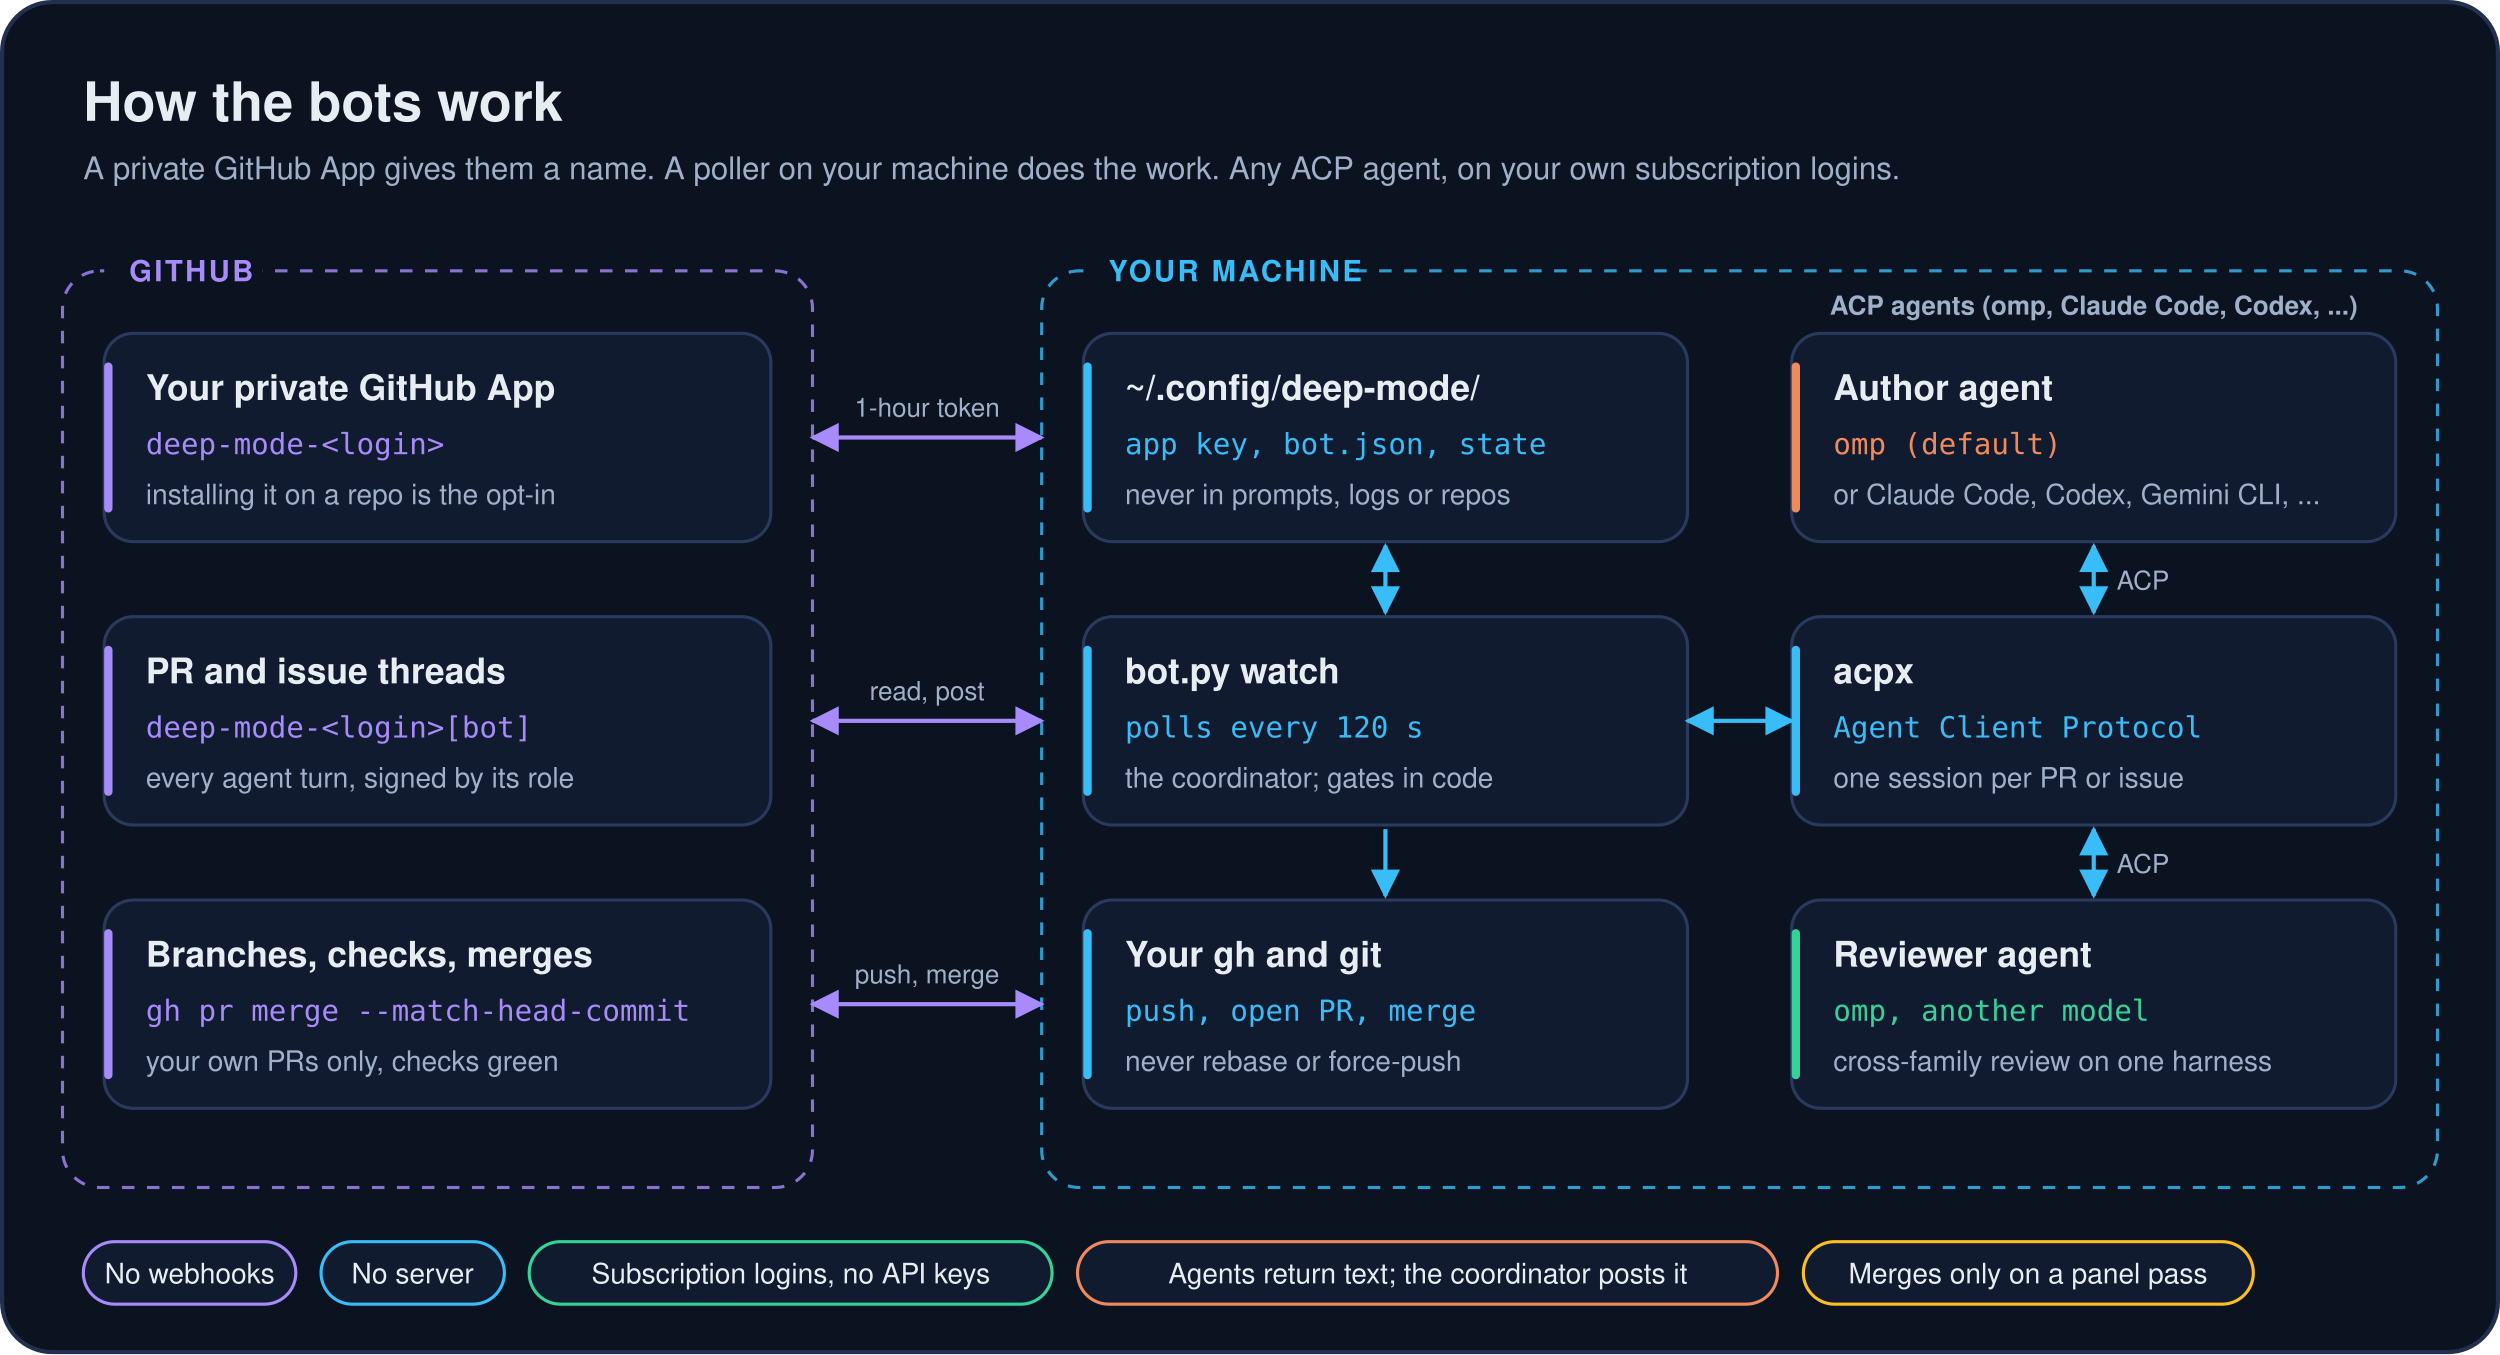
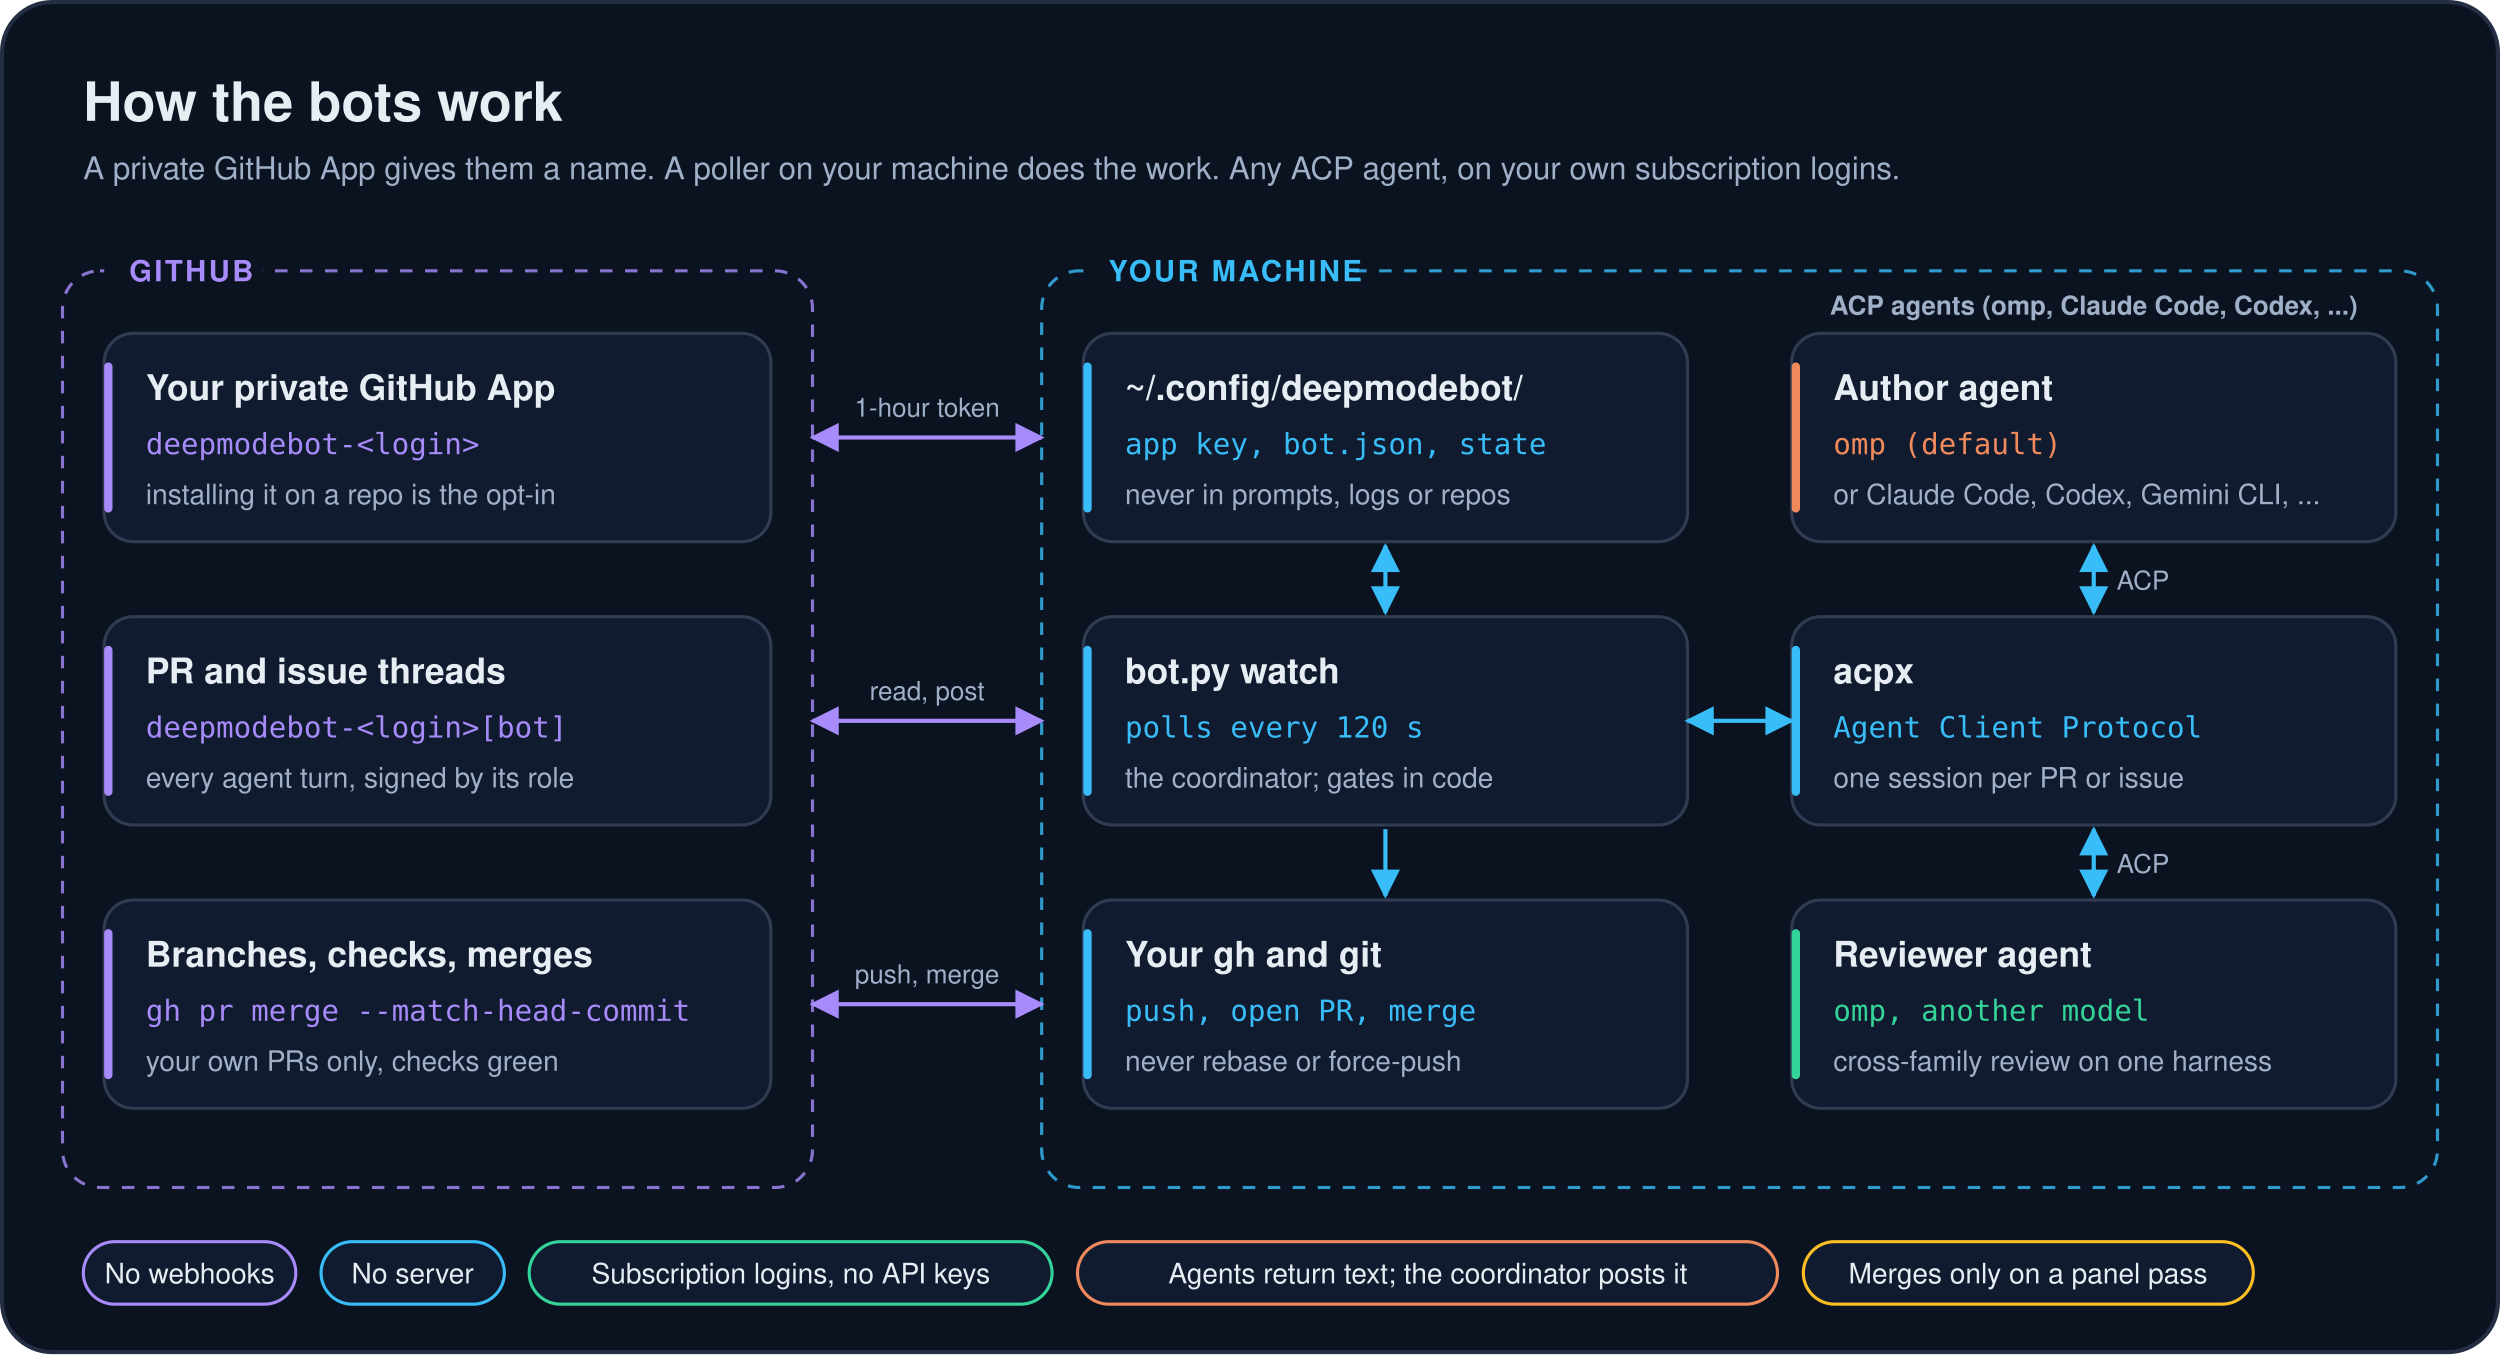
<svg xmlns="http://www.w3.org/2000/svg" width="1200" height="650" viewBox="0 0 1200 650" role="img" aria-labelledby="t d">
  <defs>
    <marker id="ah" viewBox="0 0 10 10" refX="9" refY="5" markerWidth="7" markerHeight="7" orient="auto-start-reverse">
      <path d="M0 0L10 5L0 10z" fill="#9fb0c8" />
    </marker>
    <marker id="ahA" viewBox="0 0 10 10" refX="9" refY="5" markerWidth="7" markerHeight="7" orient="auto-start-reverse">
      <path d="M0 0L10 5L0 10z" fill="#fbbf24" />
    </marker>
    <marker id="ahV" viewBox="0 0 10 10" refX="9" refY="5" markerWidth="7" markerHeight="7" orient="auto-start-reverse">
      <path d="M0 0L10 5L0 10z" fill="#a78bfa" />
    </marker>
    <marker id="ahS" viewBox="0 0 10 10" refX="9" refY="5" markerWidth="7" markerHeight="7" orient="auto-start-reverse">
      <path d="M0 0L10 5L0 10z" fill="#38bdf8" />
    </marker>
  </defs>
-   <rect x="1" y="1" width="1198" height="648" rx="24" fill="#0b1220" stroke="#22304d" stroke-width="2" />
+   <rect x="1" y="1" width="1198" height="648" rx="24" fill="#0b1220" stroke="#232e43" stroke-width="2" />
  <text x="40" y="58" font-family="ui-sans-serif, -apple-system, 'Segoe UI', Helvetica, Arial, sans-serif" font-size="26" font-weight="700" fill="#e6edf3" text-anchor="start">How the bots work</text>
  <text x="40" y="86" font-family="ui-sans-serif, -apple-system, 'Segoe UI', Helvetica, Arial, sans-serif" font-size="15" font-weight="400" fill="#9fb0c8" text-anchor="start">A private GitHub App gives them a name. A poller on your machine does the work. Any ACP agent, on your own subscription logins.</text>
  <rect x="30" y="130" width="360" height="440" rx="18" fill="none" stroke="#a78bfa" stroke-width="1.5" stroke-dasharray="6 6" opacity="0.8" />
  <rect x="50" y="117" width="76" height="26" rx="13" fill="#0b1220" />
  <text x="62" y="135" font-family="ui-sans-serif, -apple-system, 'Segoe UI', Helvetica, Arial, sans-serif" font-size="14" font-weight="700" fill="#a78bfa" text-anchor="start" letter-spacing="1.2">GITHUB</text>
-   <rect x="50" y="160" width="320" height="100" rx="14" fill="#111b2f" stroke="#2a3a5c" stroke-width="1.5" />
+   <rect x="50" y="160" width="320" height="100" rx="14" fill="#111b2f" stroke="#303c51" stroke-width="1.5" />
  <rect x="50" y="174" width="4" height="72" rx="2" fill="#a78bfa" />
  <text x="70" y="192" font-family="ui-sans-serif, -apple-system, 'Segoe UI', Helvetica, Arial, sans-serif" font-size="17" font-weight="600" fill="#e6edf3" text-anchor="start">Your private GitHub App</text>
-   <text x="70" y="218" font-family="ui-monospace, SFMono-Regular, 'Cascadia Mono', Consolas, Menlo, monospace" font-size="14" font-weight="500" fill="#a78bfa" text-anchor="start">deep-mode-&lt;login&gt;</text>
+   <text x="70" y="218" font-family="ui-monospace, SFMono-Regular, 'Cascadia Mono', Consolas, Menlo, monospace" font-size="14" font-weight="500" fill="#a78bfa" text-anchor="start">deepmodebot-&lt;login&gt;</text>
  <text x="70" y="242" font-family="ui-sans-serif, -apple-system, 'Segoe UI', Helvetica, Arial, sans-serif" font-size="13.5" font-weight="400" fill="#9fb0c8" text-anchor="start">installing it on a repo is the opt-in</text>
-   <rect x="50" y="296" width="320" height="100" rx="14" fill="#111b2f" stroke="#2a3a5c" stroke-width="1.5" />
+   <rect x="50" y="296" width="320" height="100" rx="14" fill="#111b2f" stroke="#303c51" stroke-width="1.5" />
  <rect x="50" y="310" width="4" height="72" rx="2" fill="#a78bfa" />
  <text x="70" y="328" font-family="ui-sans-serif, -apple-system, 'Segoe UI', Helvetica, Arial, sans-serif" font-size="17" font-weight="600" fill="#e6edf3" text-anchor="start">PR and issue threads</text>
-   <text x="70" y="354" font-family="ui-monospace, SFMono-Regular, 'Cascadia Mono', Consolas, Menlo, monospace" font-size="14" font-weight="500" fill="#a78bfa" text-anchor="start">deep-mode-&lt;login&gt;[bot]</text>
+   <text x="70" y="354" font-family="ui-monospace, SFMono-Regular, 'Cascadia Mono', Consolas, Menlo, monospace" font-size="14" font-weight="500" fill="#a78bfa" text-anchor="start">deepmodebot-&lt;login&gt;[bot]</text>
  <text x="70" y="378" font-family="ui-sans-serif, -apple-system, 'Segoe UI', Helvetica, Arial, sans-serif" font-size="13.5" font-weight="400" fill="#9fb0c8" text-anchor="start">every agent turn, signed by its role</text>
-   <rect x="50" y="432" width="320" height="100" rx="14" fill="#111b2f" stroke="#2a3a5c" stroke-width="1.5" />
+   <rect x="50" y="432" width="320" height="100" rx="14" fill="#111b2f" stroke="#303c51" stroke-width="1.5" />
  <rect x="50" y="446" width="4" height="72" rx="2" fill="#a78bfa" />
  <text x="70" y="464" font-family="ui-sans-serif, -apple-system, 'Segoe UI', Helvetica, Arial, sans-serif" font-size="17" font-weight="600" fill="#e6edf3" text-anchor="start">Branches, checks, merges</text>
  <text x="70" y="490" font-family="ui-monospace, SFMono-Regular, 'Cascadia Mono', Consolas, Menlo, monospace" font-size="14" font-weight="500" fill="#a78bfa" text-anchor="start">gh pr merge --match-head-commit</text>
  <text x="70" y="514" font-family="ui-sans-serif, -apple-system, 'Segoe UI', Helvetica, Arial, sans-serif" font-size="13.5" font-weight="400" fill="#9fb0c8" text-anchor="start">your own PRs only, checks green</text>
  <rect x="500" y="130" width="670" height="440" rx="18" fill="none" stroke="#38bdf8" stroke-width="1.5" stroke-dasharray="6 6" opacity="0.8" />
  <rect x="520" y="117" width="127" height="26" rx="13" fill="#0b1220" />
  <text x="532" y="135" font-family="ui-sans-serif, -apple-system, 'Segoe UI', Helvetica, Arial, sans-serif" font-size="14" font-weight="700" fill="#38bdf8" text-anchor="start" letter-spacing="1.2">YOUR MACHINE</text>
-   <rect x="520" y="160" width="290" height="100" rx="14" fill="#111b2f" stroke="#2a3a5c" stroke-width="1.5" />
+   <rect x="520" y="160" width="290" height="100" rx="14" fill="#111b2f" stroke="#303c51" stroke-width="1.5" />
  <rect x="520" y="174" width="4" height="72" rx="2" fill="#38bdf8" />
-   <text x="540" y="192" font-family="ui-sans-serif, -apple-system, 'Segoe UI', Helvetica, Arial, sans-serif" font-size="17" font-weight="600" fill="#e6edf3" text-anchor="start">~/.config/deep-mode/</text>
+   <text x="540" y="192" font-family="ui-sans-serif, -apple-system, 'Segoe UI', Helvetica, Arial, sans-serif" font-size="17" font-weight="600" fill="#e6edf3" text-anchor="start">~/.config/deepmodebot/</text>
  <text x="540" y="218" font-family="ui-monospace, SFMono-Regular, 'Cascadia Mono', Consolas, Menlo, monospace" font-size="14" font-weight="500" fill="#38bdf8" text-anchor="start">app key, bot.json, state</text>
  <text x="540" y="242" font-family="ui-sans-serif, -apple-system, 'Segoe UI', Helvetica, Arial, sans-serif" font-size="13.5" font-weight="400" fill="#9fb0c8" text-anchor="start">never in prompts, logs or repos</text>
-   <rect x="520" y="296" width="290" height="100" rx="14" fill="#111b2f" stroke="#2a3a5c" stroke-width="1.5" />
+   <rect x="520" y="296" width="290" height="100" rx="14" fill="#111b2f" stroke="#303c51" stroke-width="1.5" />
  <rect x="520" y="310" width="4" height="72" rx="2" fill="#38bdf8" />
  <text x="540" y="328" font-family="ui-sans-serif, -apple-system, 'Segoe UI', Helvetica, Arial, sans-serif" font-size="17" font-weight="600" fill="#e6edf3" text-anchor="start">bot.py watch</text>
  <text x="540" y="354" font-family="ui-monospace, SFMono-Regular, 'Cascadia Mono', Consolas, Menlo, monospace" font-size="14" font-weight="500" fill="#38bdf8" text-anchor="start">polls every 120 s</text>
  <text x="540" y="378" font-family="ui-sans-serif, -apple-system, 'Segoe UI', Helvetica, Arial, sans-serif" font-size="13.5" font-weight="400" fill="#9fb0c8" text-anchor="start">the coordinator; gates in code</text>
-   <rect x="520" y="432" width="290" height="100" rx="14" fill="#111b2f" stroke="#2a3a5c" stroke-width="1.5" />
+   <rect x="520" y="432" width="290" height="100" rx="14" fill="#111b2f" stroke="#303c51" stroke-width="1.5" />
  <rect x="520" y="446" width="4" height="72" rx="2" fill="#38bdf8" />
  <text x="540" y="464" font-family="ui-sans-serif, -apple-system, 'Segoe UI', Helvetica, Arial, sans-serif" font-size="17" font-weight="600" fill="#e6edf3" text-anchor="start">Your gh and git</text>
  <text x="540" y="490" font-family="ui-monospace, SFMono-Regular, 'Cascadia Mono', Consolas, Menlo, monospace" font-size="14" font-weight="500" fill="#38bdf8" text-anchor="start">push, open PR, merge</text>
  <text x="540" y="514" font-family="ui-sans-serif, -apple-system, 'Segoe UI', Helvetica, Arial, sans-serif" font-size="13.5" font-weight="400" fill="#9fb0c8" text-anchor="start">never rebase or force-push</text>
-   <rect x="860" y="160" width="290" height="100" rx="14" fill="#111b2f" stroke="#2a3a5c" stroke-width="1.5" />
+   <rect x="860" y="160" width="290" height="100" rx="14" fill="#111b2f" stroke="#303c51" stroke-width="1.5" />
  <rect x="860" y="174" width="4" height="72" rx="2" fill="#f08a5d" />
  <text x="880" y="192" font-family="ui-sans-serif, -apple-system, 'Segoe UI', Helvetica, Arial, sans-serif" font-size="17" font-weight="600" fill="#e6edf3" text-anchor="start">Author agent</text>
  <text x="880" y="218" font-family="ui-monospace, SFMono-Regular, 'Cascadia Mono', Consolas, Menlo, monospace" font-size="14" font-weight="500" fill="#f08a5d" text-anchor="start">omp (default)</text>
  <text x="880" y="242" font-family="ui-sans-serif, -apple-system, 'Segoe UI', Helvetica, Arial, sans-serif" font-size="13.5" font-weight="400" fill="#9fb0c8" text-anchor="start">or Claude Code, Codex, Gemini CLI, ...</text>
-   <rect x="860" y="296" width="290" height="100" rx="14" fill="#111b2f" stroke="#2a3a5c" stroke-width="1.5" />
+   <rect x="860" y="296" width="290" height="100" rx="14" fill="#111b2f" stroke="#303c51" stroke-width="1.5" />
  <rect x="860" y="310" width="4" height="72" rx="2" fill="#38bdf8" />
  <text x="880" y="328" font-family="ui-sans-serif, -apple-system, 'Segoe UI', Helvetica, Arial, sans-serif" font-size="17" font-weight="600" fill="#e6edf3" text-anchor="start">acpx</text>
  <text x="880" y="354" font-family="ui-monospace, SFMono-Regular, 'Cascadia Mono', Consolas, Menlo, monospace" font-size="14" font-weight="500" fill="#38bdf8" text-anchor="start">Agent Client Protocol</text>
  <text x="880" y="378" font-family="ui-sans-serif, -apple-system, 'Segoe UI', Helvetica, Arial, sans-serif" font-size="13.5" font-weight="400" fill="#9fb0c8" text-anchor="start">one session per PR or issue</text>
-   <rect x="860" y="432" width="290" height="100" rx="14" fill="#111b2f" stroke="#2a3a5c" stroke-width="1.5" />
+   <rect x="860" y="432" width="290" height="100" rx="14" fill="#111b2f" stroke="#303c51" stroke-width="1.5" />
  <rect x="860" y="446" width="4" height="72" rx="2" fill="#34d399" />
  <text x="880" y="464" font-family="ui-sans-serif, -apple-system, 'Segoe UI', Helvetica, Arial, sans-serif" font-size="17" font-weight="600" fill="#e6edf3" text-anchor="start">Reviewer agent</text>
  <text x="880" y="490" font-family="ui-monospace, SFMono-Regular, 'Cascadia Mono', Consolas, Menlo, monospace" font-size="14" font-weight="500" fill="#34d399" text-anchor="start">omp, another model</text>
  <text x="880" y="514" font-family="ui-sans-serif, -apple-system, 'Segoe UI', Helvetica, Arial, sans-serif" font-size="13.5" font-weight="400" fill="#9fb0c8" text-anchor="start">cross-family review on one harness</text>
  <line x1="390" y1="210" x2="500" y2="210" stroke="#a78bfa" stroke-width="2" marker-start="url(#ahV)" marker-end="url(#ahV)" />
  <text x="445" y="200" font-family="ui-sans-serif, -apple-system, 'Segoe UI', Helvetica, Arial, sans-serif" font-size="12.5" font-weight="400" fill="#9fb0c8" text-anchor="middle">1-hour token</text>
  <line x1="390" y1="346" x2="500" y2="346" stroke="#a78bfa" stroke-width="2" marker-start="url(#ahV)" marker-end="url(#ahV)" />
  <text x="445" y="336" font-family="ui-sans-serif, -apple-system, 'Segoe UI', Helvetica, Arial, sans-serif" font-size="12.5" font-weight="400" fill="#9fb0c8" text-anchor="middle">read, post</text>
  <line x1="390" y1="482" x2="500" y2="482" stroke="#a78bfa" stroke-width="2" marker-start="url(#ahV)" marker-end="url(#ahV)" />
  <text x="445" y="472" font-family="ui-sans-serif, -apple-system, 'Segoe UI', Helvetica, Arial, sans-serif" font-size="12.5" font-weight="400" fill="#9fb0c8" text-anchor="middle">push, merge</text>
  <line x1="665" y1="262" x2="665" y2="294" stroke="#38bdf8" stroke-width="2" marker-start="url(#ahS)" marker-end="url(#ahS)" />
  <line x1="665" y1="398" x2="665" y2="430" stroke="#38bdf8" stroke-width="2" marker-end="url(#ahS)" />
  <line x1="810" y1="346" x2="860" y2="346" stroke="#38bdf8" stroke-width="2" marker-start="url(#ahS)" marker-end="url(#ahS)" />
  <line x1="1005" y1="262" x2="1005" y2="294" stroke="#38bdf8" stroke-width="2" marker-start="url(#ahS)" marker-end="url(#ahS)" />
  <line x1="1005" y1="398" x2="1005" y2="430" stroke="#38bdf8" stroke-width="2" marker-start="url(#ahS)" marker-end="url(#ahS)" />
  <text x="1016" y="283" font-family="ui-sans-serif, -apple-system, 'Segoe UI', Helvetica, Arial, sans-serif" font-size="12.5" font-weight="400" fill="#9fb0c8" text-anchor="start">ACP</text>
  <text x="1005" y="151" font-family="ui-sans-serif, -apple-system, 'Segoe UI', Helvetica, Arial, sans-serif" font-size="12.5" font-weight="600" fill="#9fb0c8" text-anchor="middle">ACP agents (omp, Claude Code, Codex, ...)</text>
  <text x="1016" y="419" font-family="ui-sans-serif, -apple-system, 'Segoe UI', Helvetica, Arial, sans-serif" font-size="12.5" font-weight="400" fill="#9fb0c8" text-anchor="start">ACP</text>
  <rect x="40" y="596" width="102" height="30" rx="15" fill="#111b2f" stroke="#a78bfa" stroke-width="1.5" />
  <text x="91.05" y="616" font-family="ui-sans-serif, -apple-system, 'Segoe UI', Helvetica, Arial, sans-serif" font-size="13.5" font-weight="500" fill="#e6edf3" text-anchor="middle">No webhooks</text>
  <rect x="154.1" y="596" width="88" height="30" rx="15" fill="#111b2f" stroke="#38bdf8" stroke-width="1.5" />
  <text x="198.05" y="616" font-family="ui-sans-serif, -apple-system, 'Segoe UI', Helvetica, Arial, sans-serif" font-size="13.5" font-weight="500" fill="#e6edf3" text-anchor="middle">No server</text>
  <rect x="254.0" y="596" width="251" height="30" rx="15" fill="#111b2f" stroke="#34d399" stroke-width="1.5" />
  <text x="379.6" y="616" font-family="ui-sans-serif, -apple-system, 'Segoe UI', Helvetica, Arial, sans-serif" font-size="13.5" font-weight="500" fill="#e6edf3" text-anchor="middle">Subscription logins, no API keys</text>
  <rect x="517.2" y="596" width="336" height="30" rx="15" fill="#111b2f" stroke="#f08a5d" stroke-width="1.5" />
  <text x="685.4" y="616" font-family="ui-sans-serif, -apple-system, 'Segoe UI', Helvetica, Arial, sans-serif" font-size="13.5" font-weight="500" fill="#e6edf3" text-anchor="middle">Agents return text; the coordinator posts it</text>
  <rect x="865.6" y="596" width="216" height="30" rx="15" fill="#111b2f" stroke="#fbbf24" stroke-width="1.5" />
  <text x="973.45" y="616" font-family="ui-sans-serif, -apple-system, 'Segoe UI', Helvetica, Arial, sans-serif" font-size="13.5" font-weight="500" fill="#e6edf3" text-anchor="middle">Merges only on a panel pass</text>
</svg>
